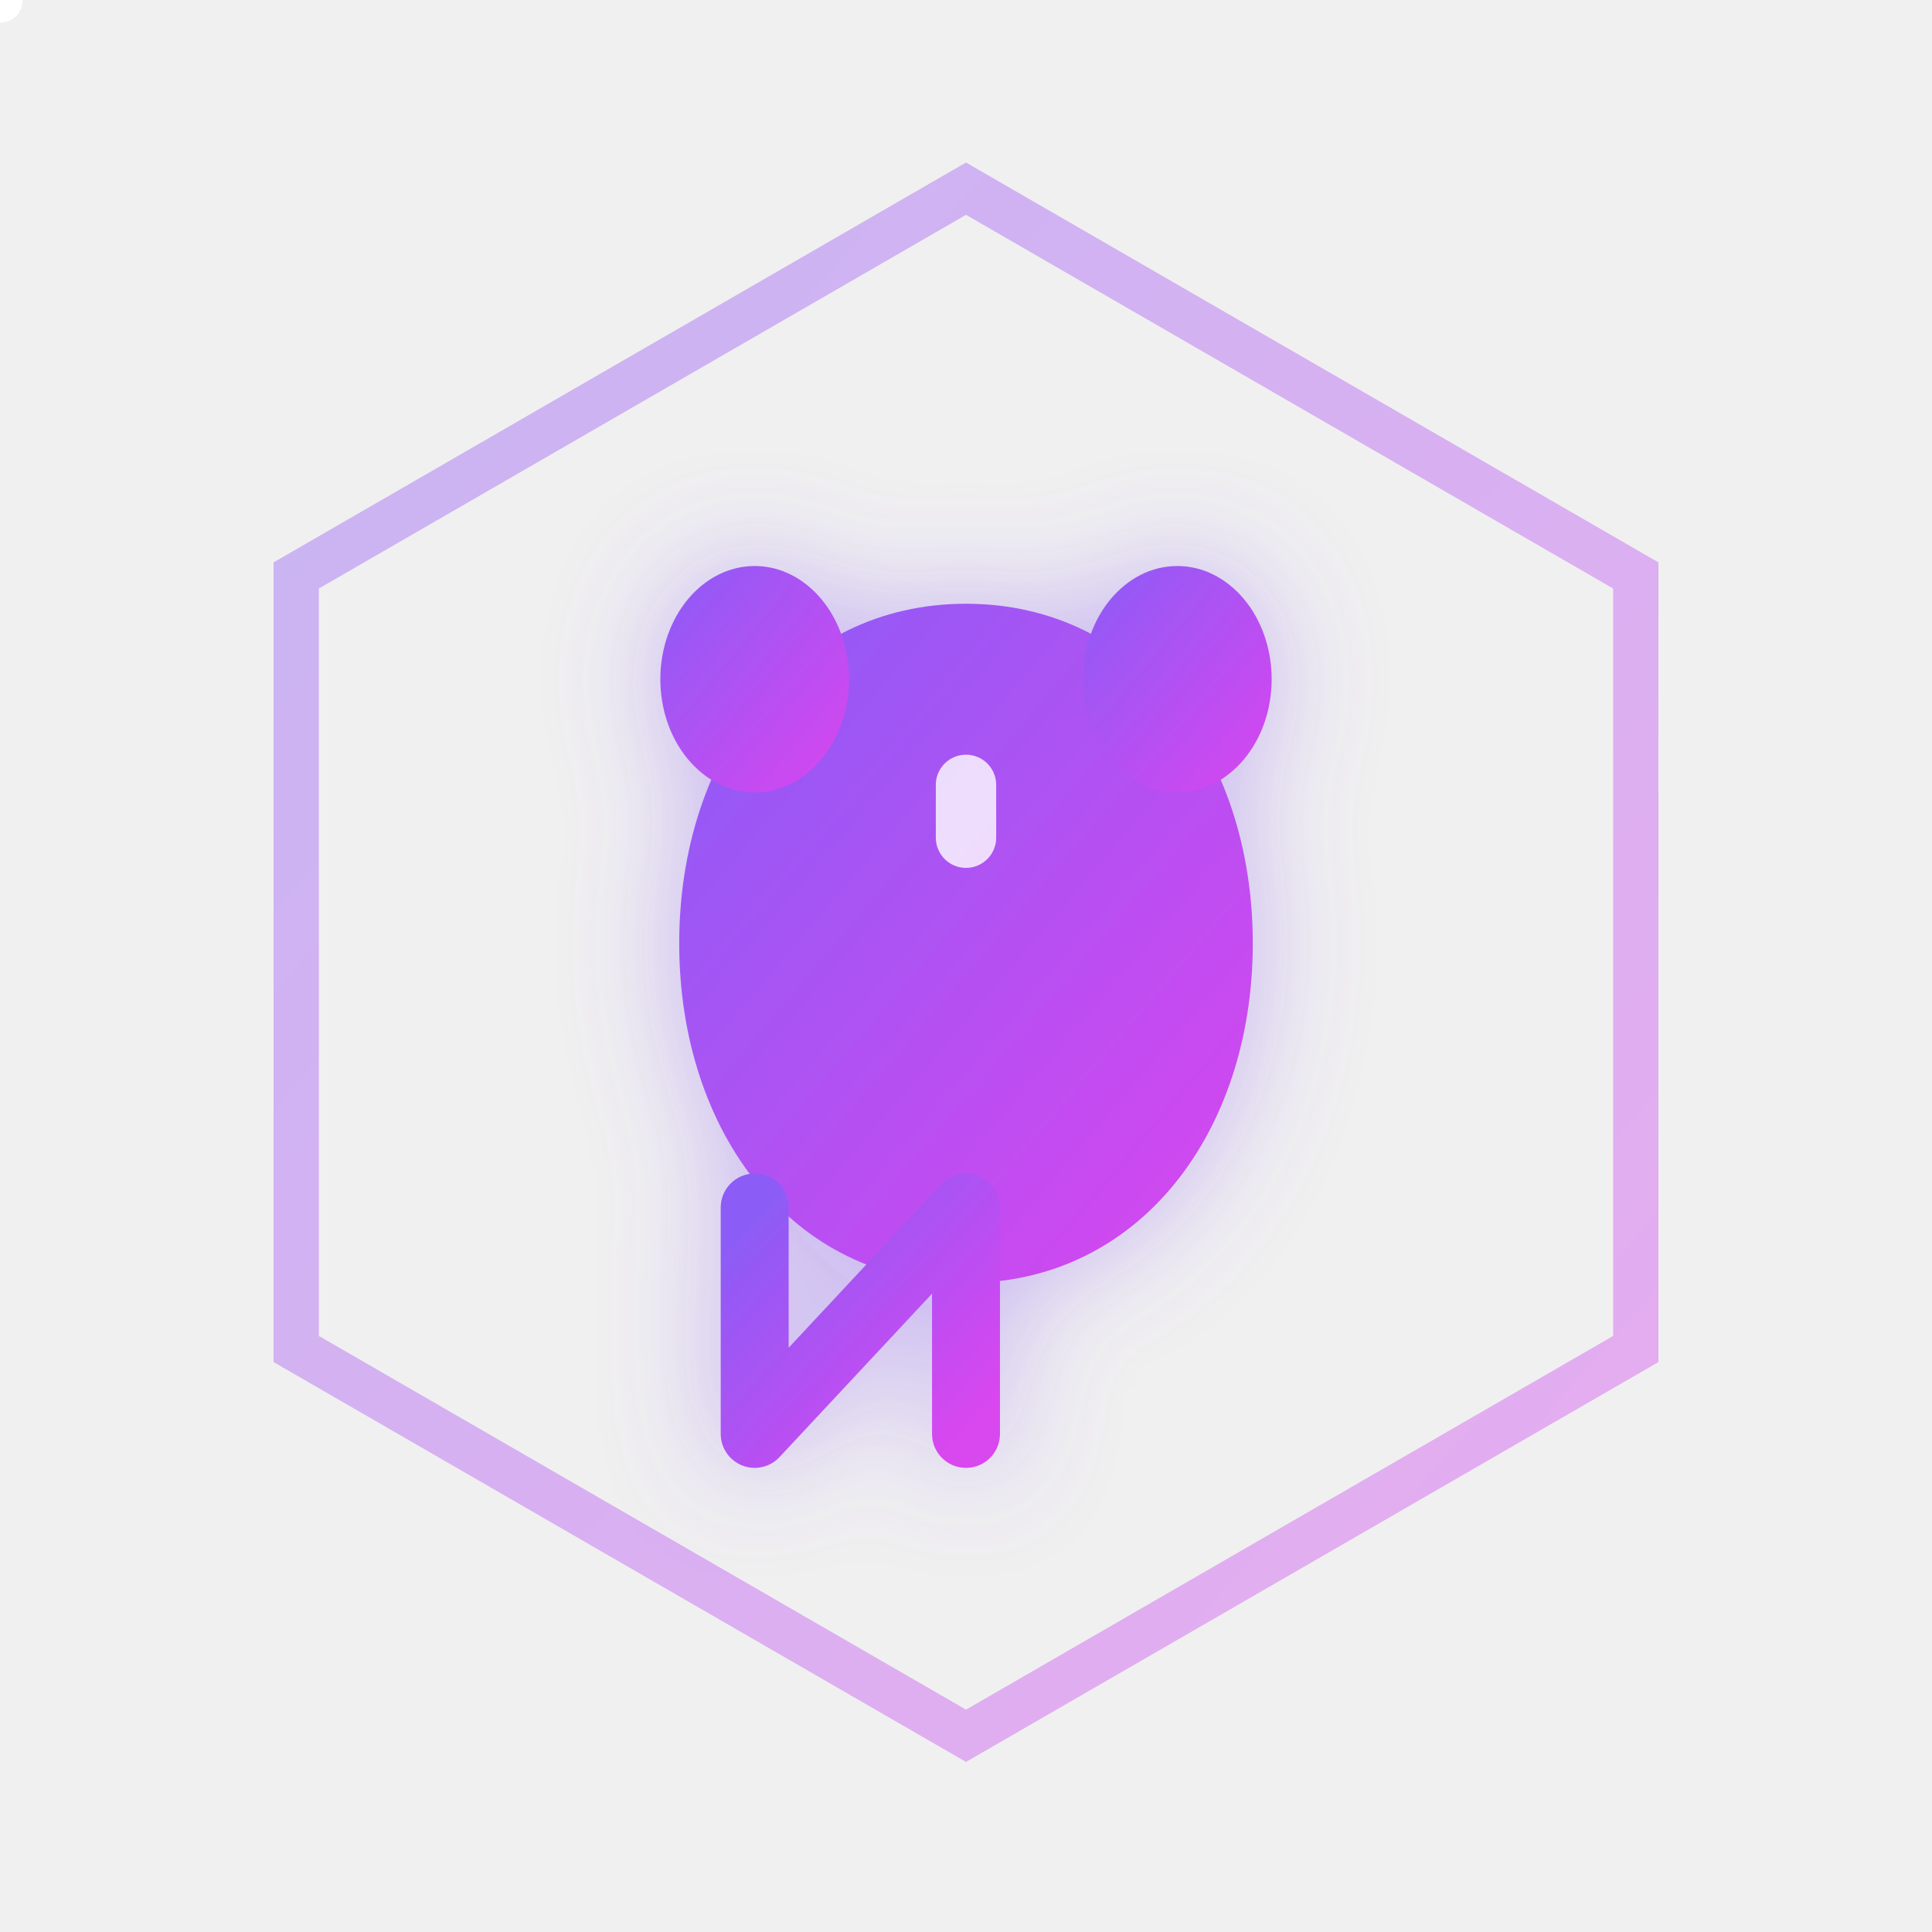
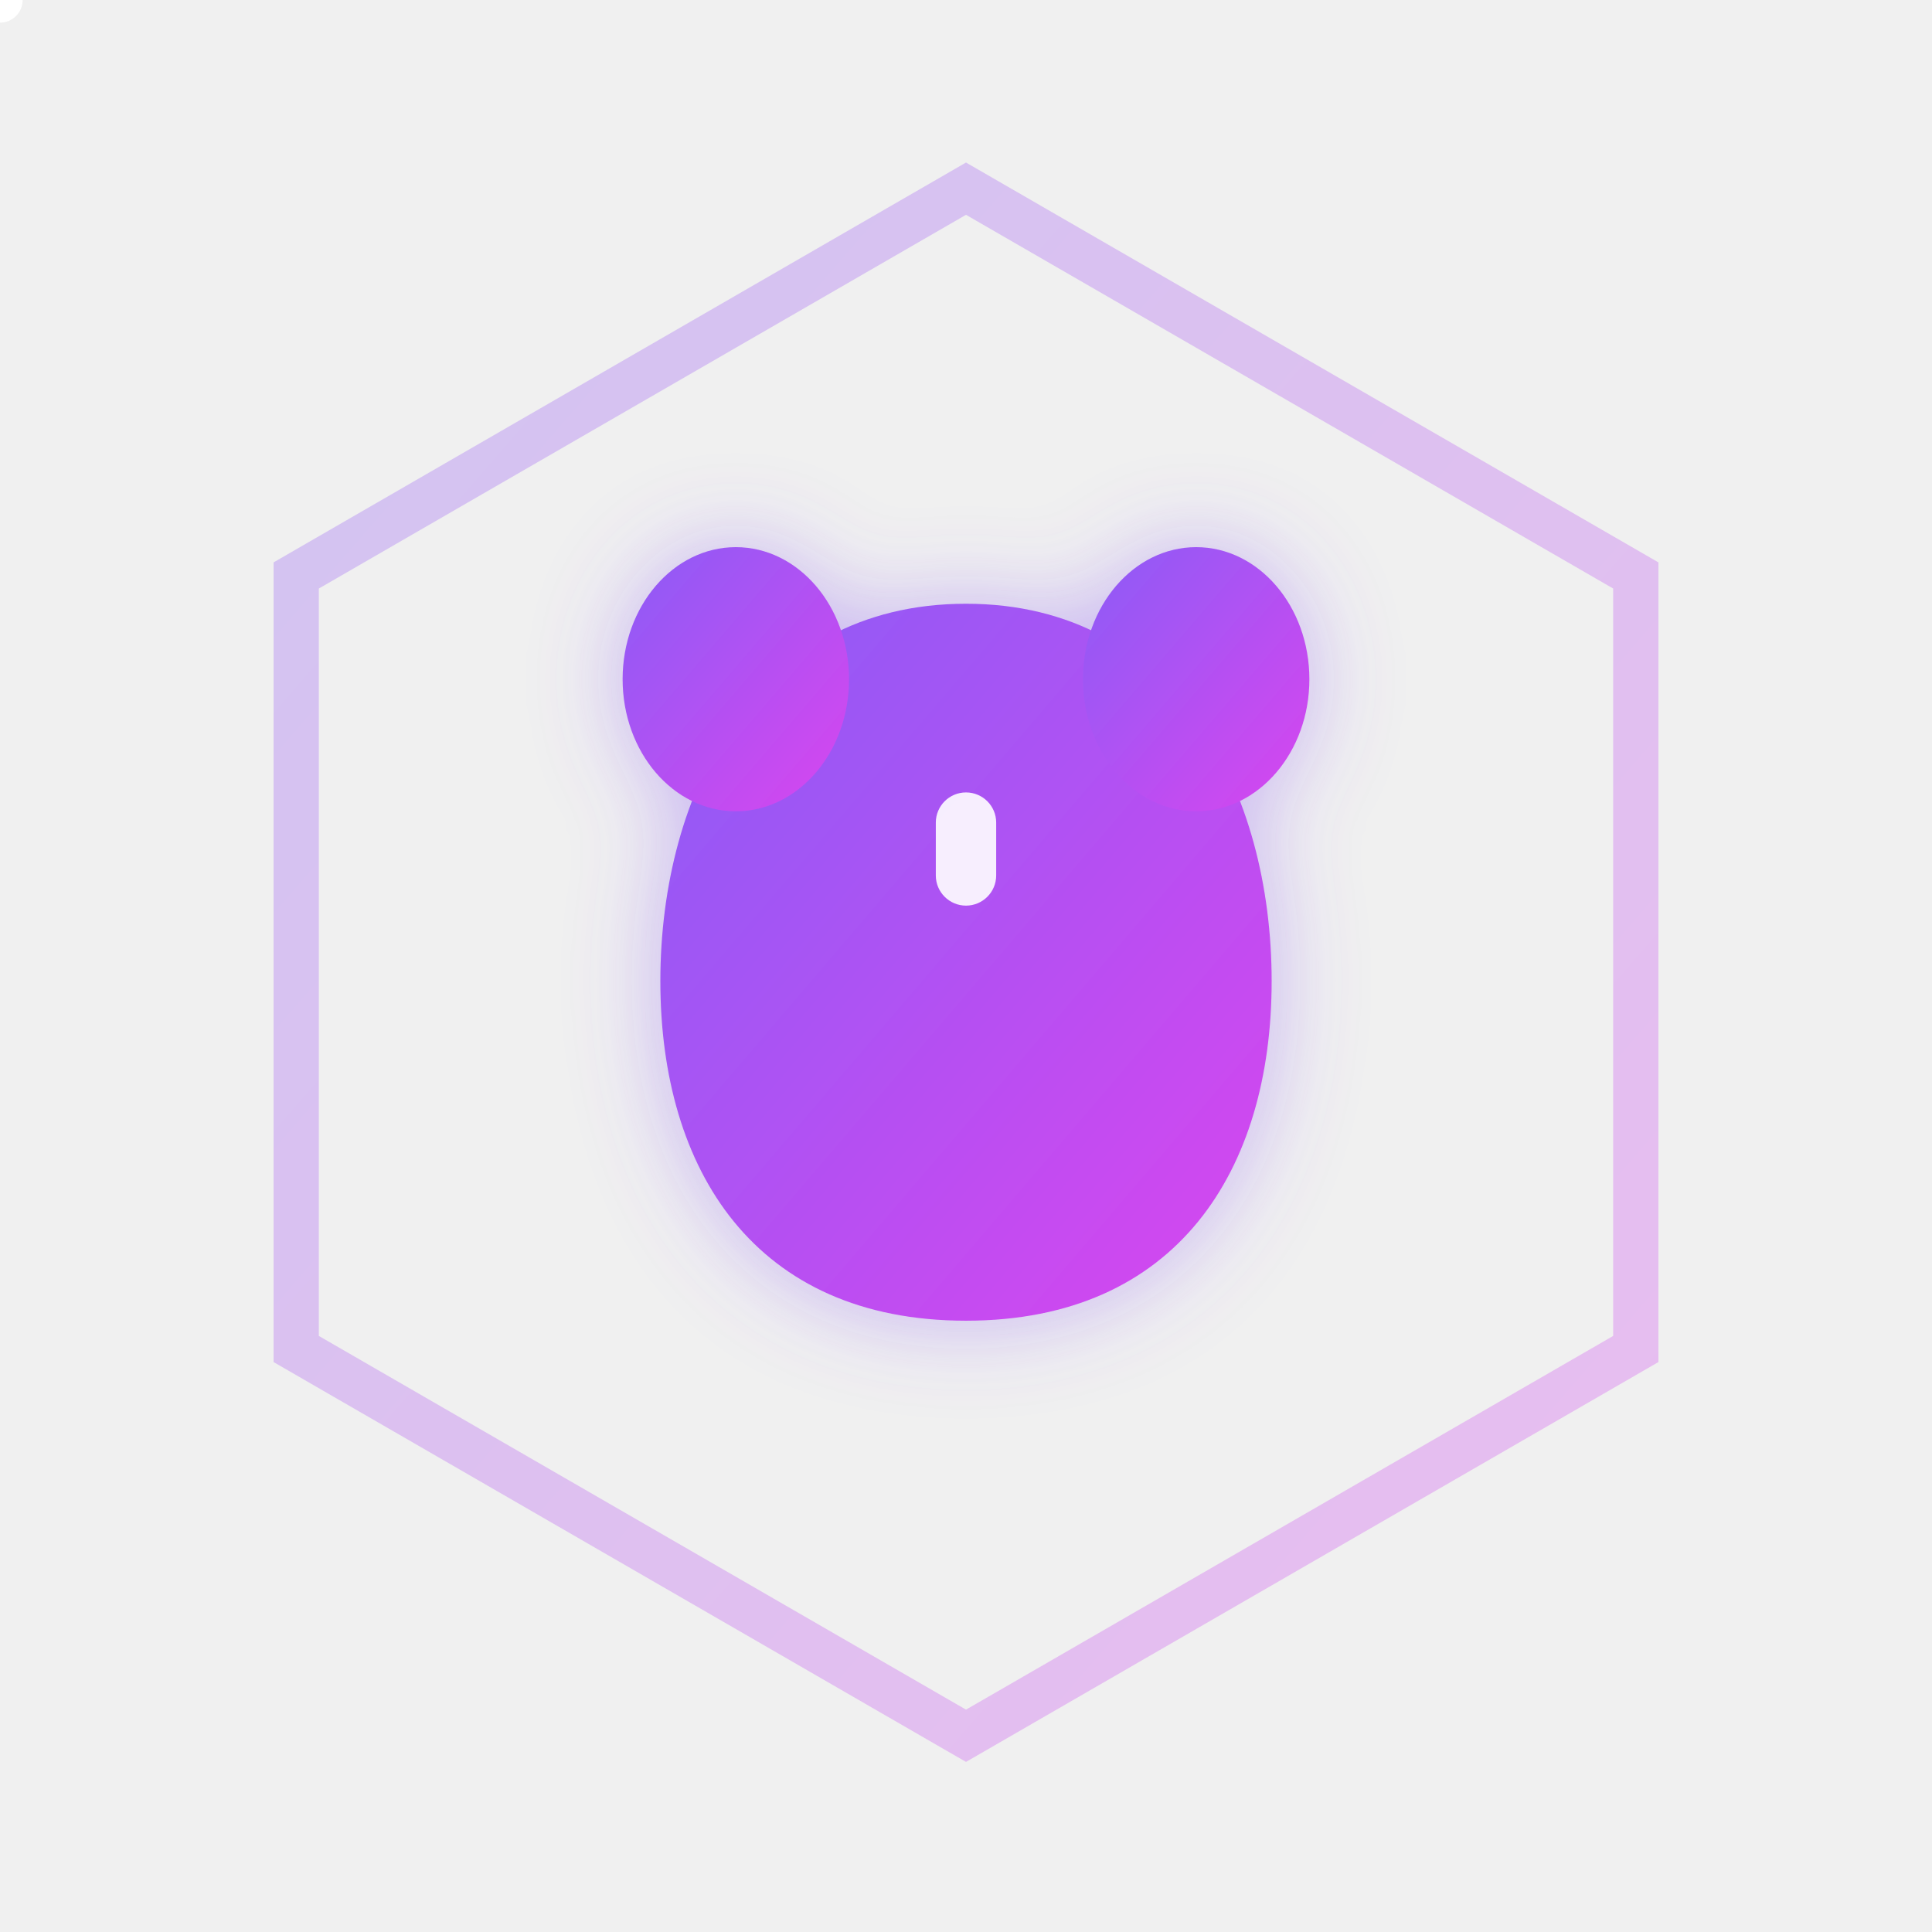
<svg xmlns="http://www.w3.org/2000/svg" width="512" height="512" viewBox="0 0 512 512" fill="none">
  <defs>
    <linearGradient id="cyber_rat_grad" x1="0%" y1="0%" x2="100%" y2="100%">
      <stop offset="0%" stop-color="#8B5CF6" />
      <stop offset="100%" stop-color="#D946EF" />
    </linearGradient>
    <filter id="cyber_glow" x="-25%" y="-25%" width="150%" height="150%">
      <feFlood flood-color="#8B5CF6" flood-opacity="0.4" result="flood" />
-       <feGaussianBlur stdDeviation="15" in="SourceAlpha" result="blur" />
+       <feGaussianBlur stdDeviation="12" in="SourceAlpha" result="blur" />
      <feComposite in="flood" in2="blur" operator="in" result="glow" />
      <feMerge>
        <feMergeNode in="glow" />
        <feMergeNode in="SourceGraphic" />
      </feMerge>
    </filter>
  </defs>
-   <path d="M256 50L433.5 152.5V357.5L256 460L78.5 357.5V152.5L256 50Z" stroke="url(#cyber_rat_grad)" stroke-width="12" fill="none" opacity="0.4">
-     <animate attributeName="stroke-opacity" values="0.2;0.6;0.2" dur="3s" repeatCount="indefinite" />
-     <animate attributeName="stroke-width" values="8;14;8" dur="3s" repeatCount="indefinite" />
+   <path d="M256 50L433.5 152.5V357.5L256 460L78.5 357.5V152.5L256 50Z" stroke="url(#cyber_rat_grad)" stroke-width="12" fill="none" opacity="0.3">
+     <animate attributeName="stroke-opacity" values="0.1;0.5;0.1" dur="4s" repeatCount="indefinite" />
  </path>
  <g filter="url(#cyber_glow)">
-     <path d="M256 160C210 160 180 200 180 250C180 300 210 340 256 340C302 340 332 300 332 250C332 200 302 160 256 160Z" fill="url(#cyber_rat_grad)">
-       <animate attributeName="transform" type="scale" values="1;1.03;1" dur="2s" repeatCount="indefinite" additive="sum" />
+     <path d="M256 160C200 160 175 210 175 260C175 310 200 350 256 350C312 350 337 310 337 260C337 210 312 160 256 160Z" fill="url(#cyber_rat_grad)">
+       <animate attributeName="transform" type="scale" values="1;1.02;1" dur="3s" repeatCount="indefinite" additive="sum" />
    </path>
-     <ellipse cx="200" cy="180" rx="25" ry="30" fill="url(#cyber_rat_grad)" />
-     <ellipse cx="312" cy="180" rx="25" ry="30" fill="url(#cyber_rat_grad)" />
-     <rect x="248" y="200" width="16" height="30" rx="8" fill="white" opacity="0.8">
-       <animate attributeName="opacity" values="0.4;0.9;0.4" dur="2s" repeatCount="indefinite" />
+     <ellipse cx="195" cy="180" rx="30" ry="35" fill="url(#cyber_rat_grad)" />
+     <ellipse cx="317" cy="180" rx="30" ry="35" fill="url(#cyber_rat_grad)" />
+     <rect x="248" y="210" width="16" height="30" rx="8" fill="white" opacity="0.9">
+       <animate attributeName="opacity" values="0.6;1;0.6" dur="2s" repeatCount="indefinite" />
    </rect>
-     <path d="M200 320V380L256 320V380" stroke="url(#cyber_rat_grad)" stroke-width="18" stroke-linecap="round" stroke-linejoin="round" fill="none">
-       <animate attributeName="stroke-width" values="16;22;16" dur="4s" repeatCount="indefinite" />
+     <path d="M235 410 V360 L277 410 V360" stroke="url(#cyber_rat_grad)" stroke-width="18" stroke-linecap="round" stroke-linejoin="round" fill="none" stroke-dasharray="300" stroke-dashoffset="300">
+       <animate attributeName="stroke-dashoffset" values="300;0;0;300" dur="3s" keyTimes="0; 0.4; 0.8; 1" repeatCount="indefinite" />
    </path>
  </g>
  <circle r="6" fill="white">
-     <animateMotion path="M256 50L433.5 152.5V357.5" dur="4s" repeatCount="indefinite" />
+     <animateMotion path="M256 50L433.5 152.5V357.5L256 460" dur="4s" repeatCount="indefinite" />
    <animate attributeName="opacity" values="0;1;0" dur="4s" repeatCount="indefinite" />
  </circle>
-   <circle r="6" fill="white" opacity="0.7">
-     <animateMotion path="M78.5 152.5L256 50L433.5 152.5" dur="5s" repeatCount="indefinite" />
-     <animate attributeName="opacity" values="0;1;0" dur="5s" repeatCount="indefinite" />
-   </circle>
</svg>
